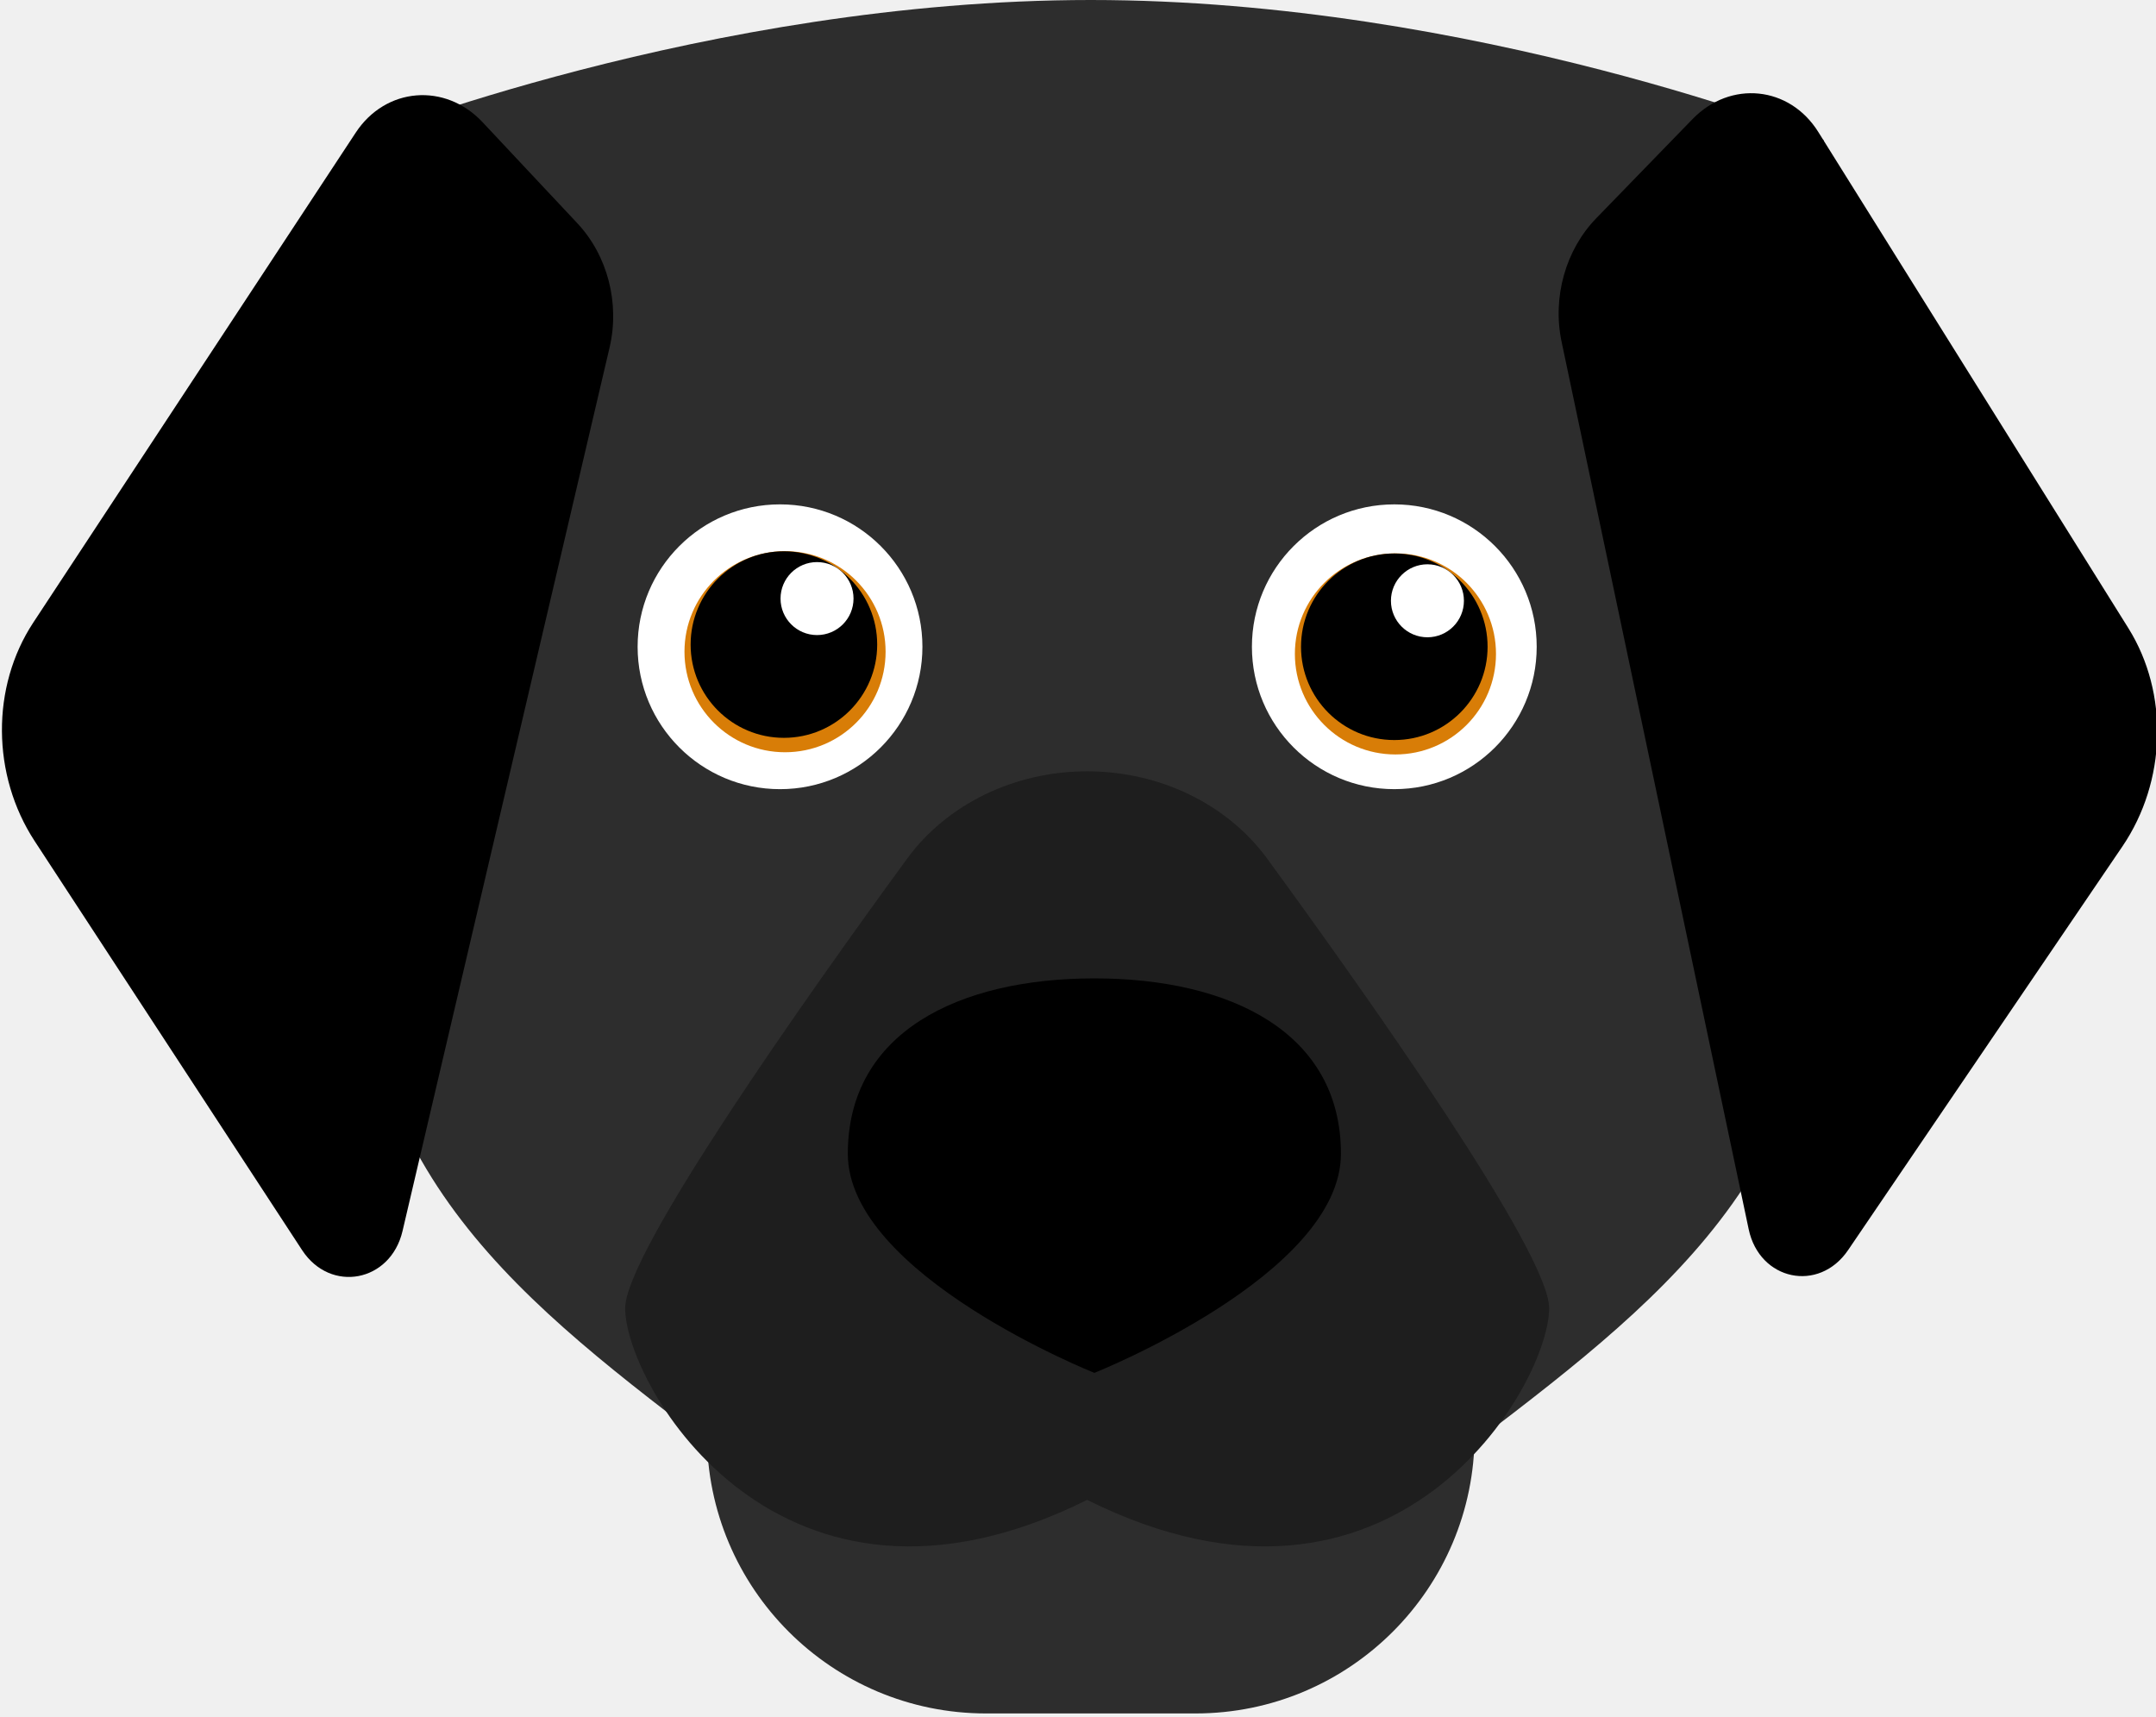
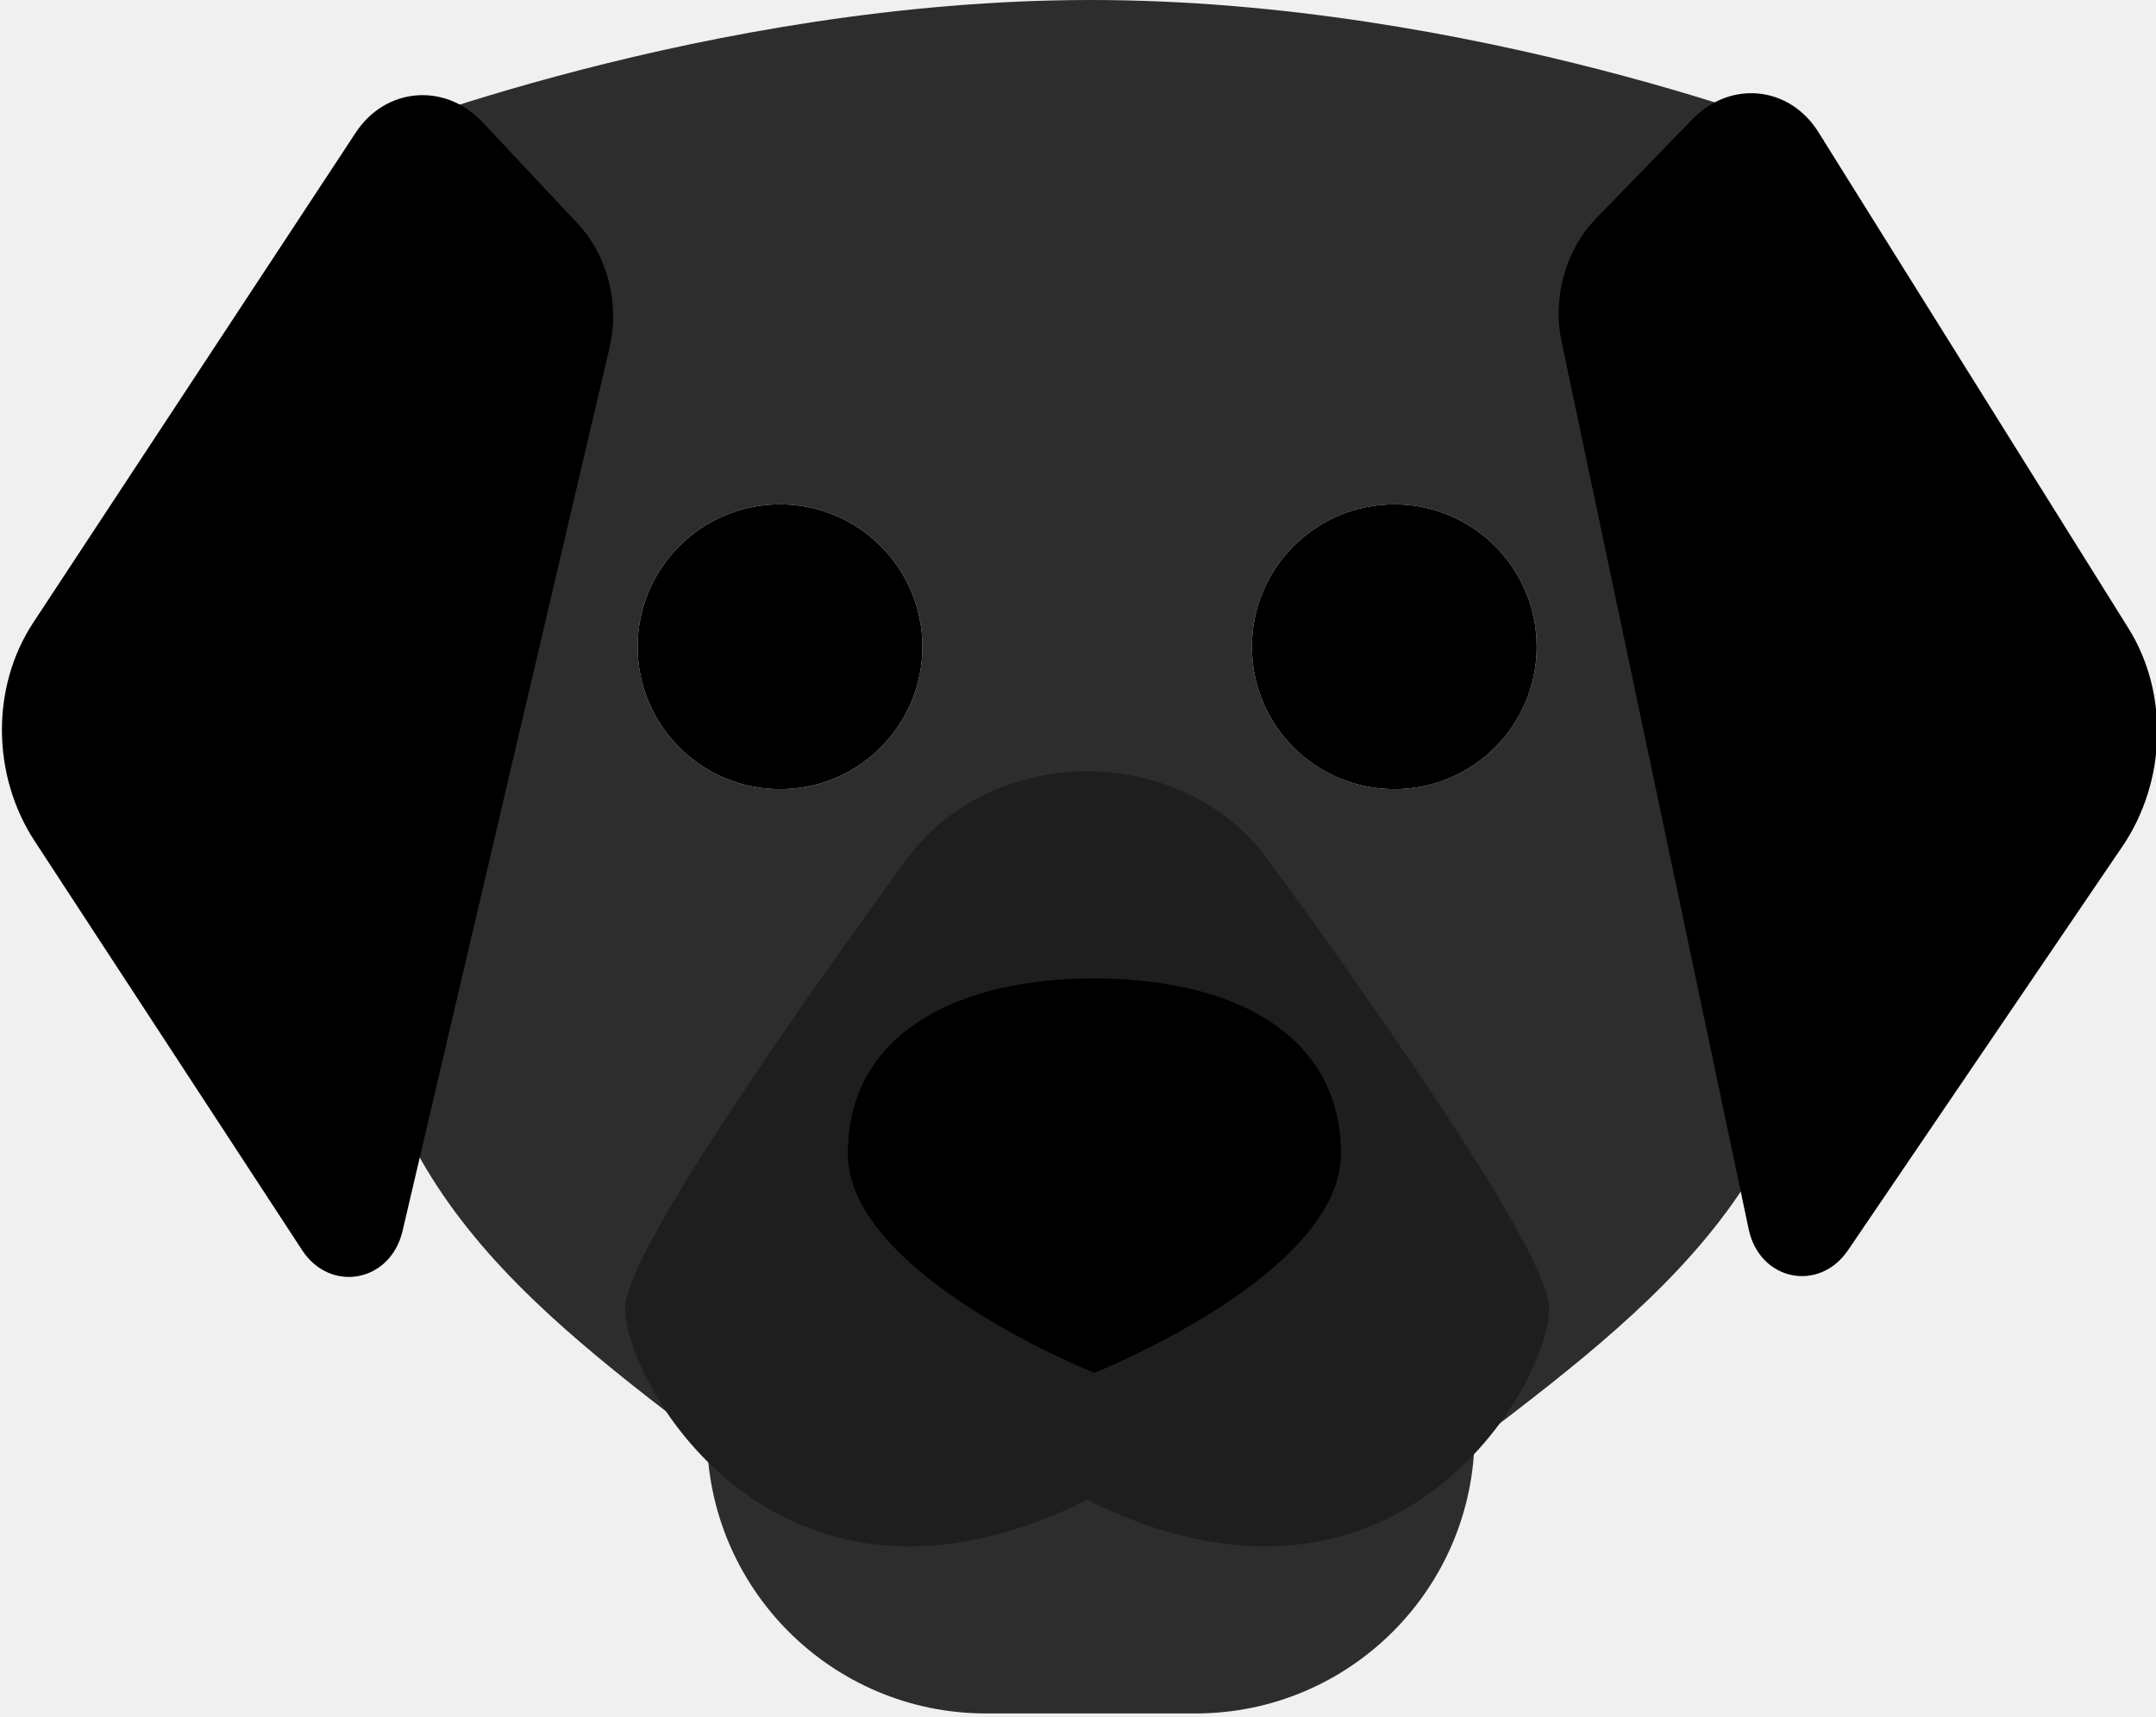
<svg xmlns="http://www.w3.org/2000/svg" version="1.1" x="0px" y="0px" width="206px" height="164px" viewBox="0 0 206 164" enable-background="new 0 0 206 164" xml:space="preserve">
-   <g id="Layer_1" display="none">
-     <g display="inline">
-       <path fill="#D6BD76" d="M103.873,0.867c-36.537,0-69.753,13.32-69.753,13.32v73.257c0,26.639,17.439,38.71,36.537,53.278h66.432     c19.099-14.568,36.537-26.639,36.537-53.278V14.186C173.627,14.186,140.411,0.867,103.873,0.867z" />
-       <path fill="#D6BD76" d="M113.838,163.972h-19.93c-14.676,0-26.573-11.897-26.573-26.573v-26.573h73.075V137.4     C140.411,152.075,128.514,163.972,113.838,163.972z" />
-       <path fill="#C4A165" d="M103.53,74.29L103.53,74.29c-6.909,0-13.35,3.122-17.161,8.344c-9.547,13.082-26.816,37.477-26.816,42.759     c0,7.301,14.659,32.852,43.977,18.251c29.318,14.601,43.977-10.951,43.977-18.251c0-5.282-17.268-29.677-26.816-42.759     C116.88,77.411,110.439,74.29,103.53,74.29z" />
-       <path d="M127.687,110.69c0,11.522-23.47,20.863-23.47,20.863s-23.47-9.34-23.47-20.863c0-11.522,10.508-16.69,23.47-16.69     S127.687,99.167,127.687,110.69z" />
-       <path fill="#B59857" d="M58.07,33.945l-19.711,84.111c-1.14,4.864-6.857,5.945-9.561,1.809L3.341,80.927     c-4.1-6.271-4.154-14.68-0.134-20.788l30.702-46.649c2.846-4.324,8.51-4.788,12.073-0.989L55,22.117     C57.879,25.187,59.057,29.727,58.07,33.945z" />
-       <path fill="#B59857" d="M148.692,33.407l17.807,84.47c1.03,4.885,6.686,6.077,9.461,1.995l26.111-38.429     c4.205-6.189,4.437-14.595,0.572-20.779L173.126,13.43c-2.736-4.379-8.354-4.953-11.973-1.224l-9.163,9.437     C149.066,24.655,147.799,29.171,148.692,33.407z" />
-       <circle fill="#FFFFFF" cx="74.294" cy="62.433" r="13.555" />
-       <circle fill="#FFFFFF" cx="132.768" cy="62.433" r="13.554" />
-       <circle fill="#111110" cx="132.875" cy="63.113" r="9.572" />
-       <circle cx="132.767" cy="62.433" r="8.88" />
-       <circle fill="#FFFFFF" cx="135.921" cy="58.056" r="3.474" />
-       <circle fill="#111110" cx="74.771" cy="62.903" r="9.572" />
-       <circle cx="74.663" cy="62.223" r="8.88" />
-       <circle fill="#FFFFFF" cx="77.817" cy="57.846" r="3.474" />
-     </g>
-   </g>
-   <g id="Layer_2" display="none">
-     <g display="inline">
-       <path fill="#605554" d="M104.101-0.071c-36.675,0-70.015,13.37-70.015,13.37v73.533c0,26.739,17.504,38.855,36.675,53.478h66.681     c19.171-14.623,36.675-26.739,36.675-53.478V13.299C174.117,13.299,140.776-0.071,104.101-0.071z" />
-       <path fill="#605554" d="M114.104,163.648H94.099c-14.731,0-26.673-11.942-26.673-26.673v-26.673h73.35v26.673     C140.776,151.706,128.835,163.648,114.104,163.648z" />
-       <path fill="#8C7873" d="M103.757,73.628L103.757,73.628c-6.935,0-13.4,3.133-17.226,8.375     c-9.583,13.131-26.916,37.617-26.916,42.919c0,7.328,14.714,32.975,44.142,18.32c29.428,14.656,44.142-10.992,44.142-18.32     c0-5.302-17.333-29.788-26.916-42.919C117.157,76.761,110.692,73.628,103.757,73.628z" />
-       <path fill="#3F3A3A" d="M128.005,110.165c0,11.565-23.558,20.942-23.558,20.942s-23.558-9.376-23.558-20.942     c0-11.565,10.548-16.753,23.558-16.753S128.005,98.6,128.005,110.165z" />
-       <path fill="#564D4D" d="M58.125,33.132l-19.785,84.427c-1.144,4.882-6.882,5.967-9.597,1.815L3.191,80.29     c-4.115-6.295-4.17-14.735-0.135-20.866L33.873,12.6c2.856-4.341,8.542-4.806,12.118-0.993l9.053,9.653     C57.935,24.341,59.117,28.899,58.125,33.132z" />
-       <path fill="#564D4D" d="M149.088,32.592l17.874,84.788c1.034,4.903,6.711,6.1,9.496,2.002l26.21-38.573     c4.221-6.212,4.454-14.649,0.574-20.857L173.614,12.54c-2.746-4.395-8.385-4.971-12.018-1.229l-9.197,9.473     C149.463,23.807,148.192,28.34,149.088,32.592z" />
-       <circle fill="#FFFFFF" cx="74.41" cy="61.727" r="13.606" />
-       <circle fill="#FFFFFF" cx="133.104" cy="61.727" r="13.605" />
-       <circle fill="#A5A225" cx="133.211" cy="62.41" r="9.608" />
-       <circle cx="133.103" cy="61.727" r="8.913" />
-       <circle fill="#FFFFFF" cx="136.269" cy="57.334" r="3.487" />
-       <circle fill="#A5A225" cx="74.89" cy="62.199" r="9.608" />
-       <circle cx="74.782" cy="61.516" r="8.913" />
-       <circle fill="#FFFFFF" cx="77.947" cy="57.123" r="3.487" />
-     </g>
-   </g>
-   <g id="Layer_3">
-     <g>
+   <g>
+     <g class="lab-head">
      <path fill="#2D2D2D" d="M104.22,0C67.545,0,34.204,13.37,34.204,13.37v73.533c0,26.739,17.504,38.855,36.675,53.478h66.681     c19.171-14.623,36.675-26.739,36.675-53.478V13.37C174.235,13.37,140.895,0,104.22,0z" />
      <path fill="#2D2D2D" d="M114.222,163.719H94.218c-14.731,0-26.673-11.942-26.673-26.673v-26.673h73.35v26.673     C140.895,151.777,128.953,163.719,114.222,163.719z" />
      <path fill="#1E1E1E" d="M103.875,73.699L103.875,73.699c-6.935,0-13.4,3.133-17.226,8.375     c-9.583,13.131-26.916,37.617-26.916,42.919c0,7.328,14.714,32.975,44.142,18.32c29.428,14.656,44.142-10.992,44.142-18.32     c0-5.302-17.333-29.788-26.916-42.919C117.275,76.832,110.81,73.699,103.875,73.699z" />
      <path d="M128.123,110.236c0,11.565-23.558,20.941-23.558,20.941s-23.558-9.376-23.558-20.941     c0-11.565,10.548-16.753,23.558-16.753S128.123,98.67,128.123,110.236z" />
      <path d="M58.244,33.203L38.459,117.63c-1.144,4.882-6.882,5.967-9.597,1.815L3.309,80.361c-4.115-6.295-4.17-14.735-0.135-20.866     L33.991,12.67c2.856-4.341,8.542-4.806,12.118-0.993l9.053,9.653C58.053,24.411,59.235,28.969,58.244,33.203z" />
      <path d="M149.207,32.662l17.874,84.788c1.034,4.903,6.711,6.1,9.496,2.002l26.21-38.573c4.221-6.212,4.454-14.649,0.574-20.857     L173.733,12.61c-2.746-4.395-8.385-4.971-12.018-1.229l-9.197,9.473C149.582,23.878,148.311,28.411,149.207,32.662z" />
      <circle fill="#FFFFFF" cx="74.529" cy="61.798" r="13.606" />
      <circle fill="#FFFFFF" cx="133.222" cy="61.798" r="13.605" />
      <circle fill="#D87D07" cx="133.33" cy="62.48" r="9.608" />
      <circle cx="133.222" cy="61.798" r="8.913" />
      <circle fill="#FFFFFF" cx="136.387" cy="57.405" r="3.487" />
      <circle fill="#D87D07" cx="75.008" cy="62.269" r="9.608" />
      <circle cx="74.9" cy="61.587" r="8.913" />
      <circle fill="#FFFFFF" cx="78.065" cy="57.194" r="3.487" />
    </g>
+     <g class="hidden-eyes">
+       <g display="inline">
+         <circle cx="74.529" cy="61.798" r="13.606" />
+         <circle cx="133.222" cy="61.798" r="13.606" />
+       </g>
+     </g>
  </g>
</svg>
